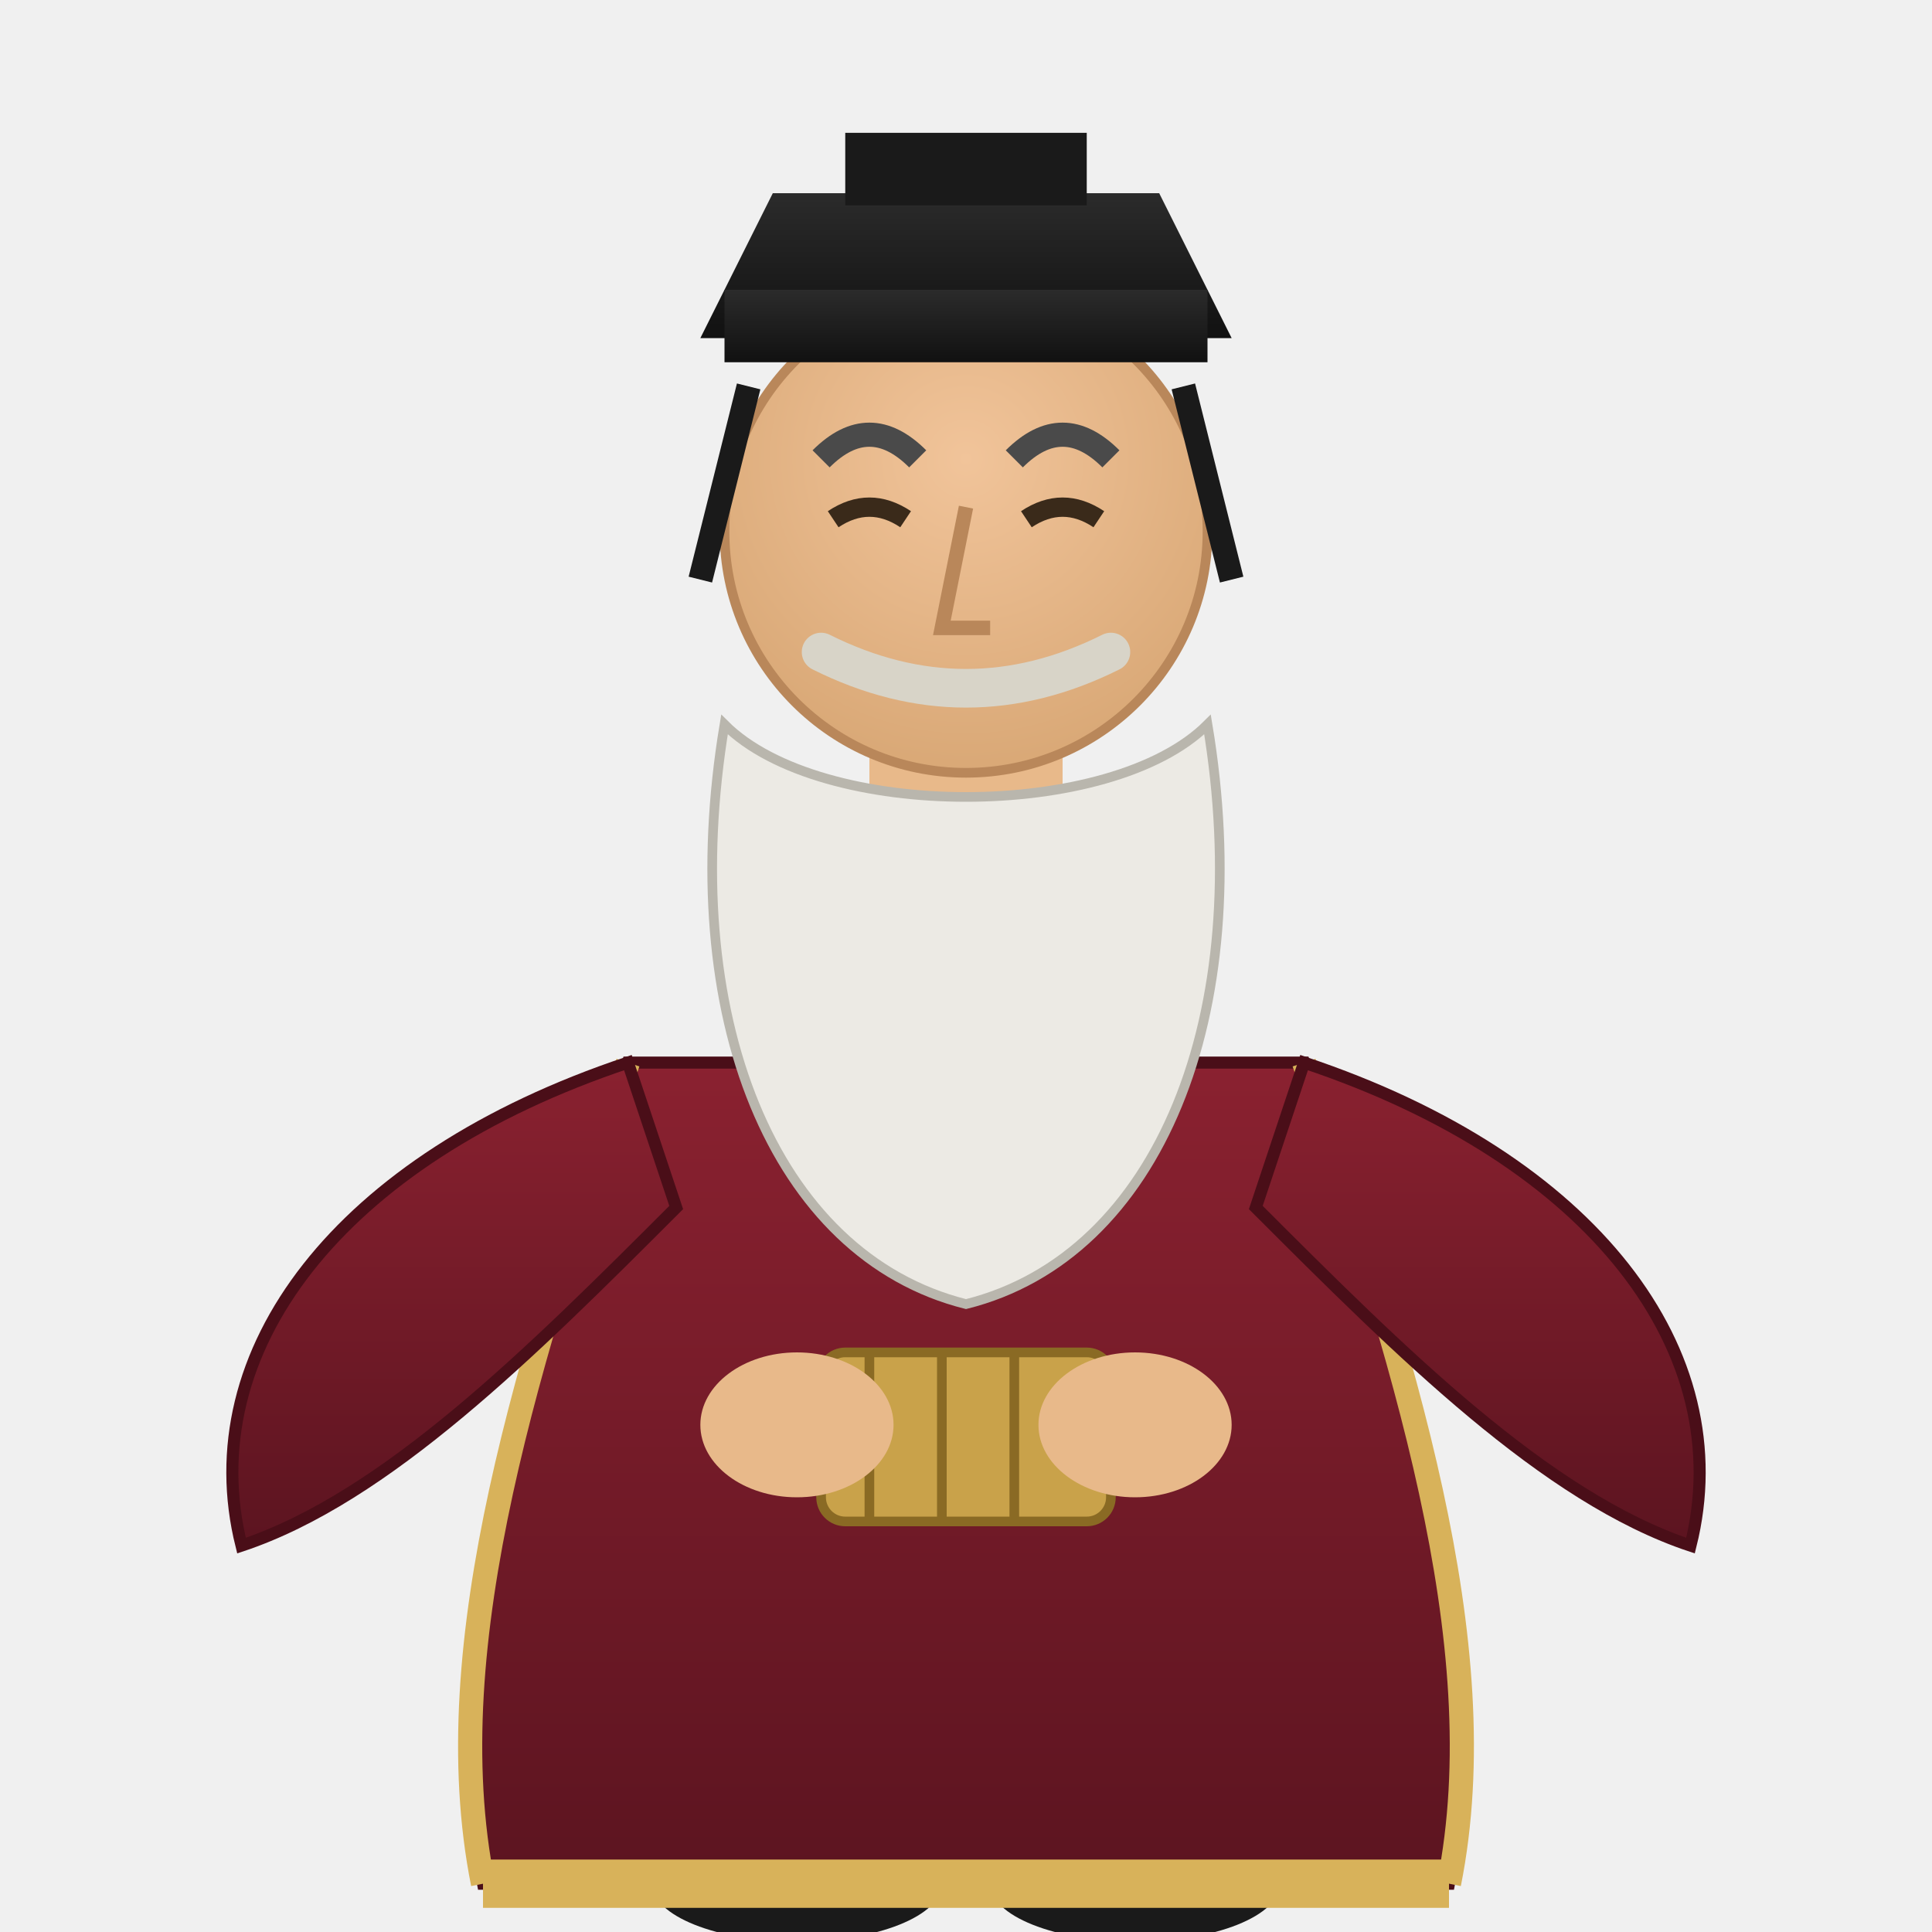
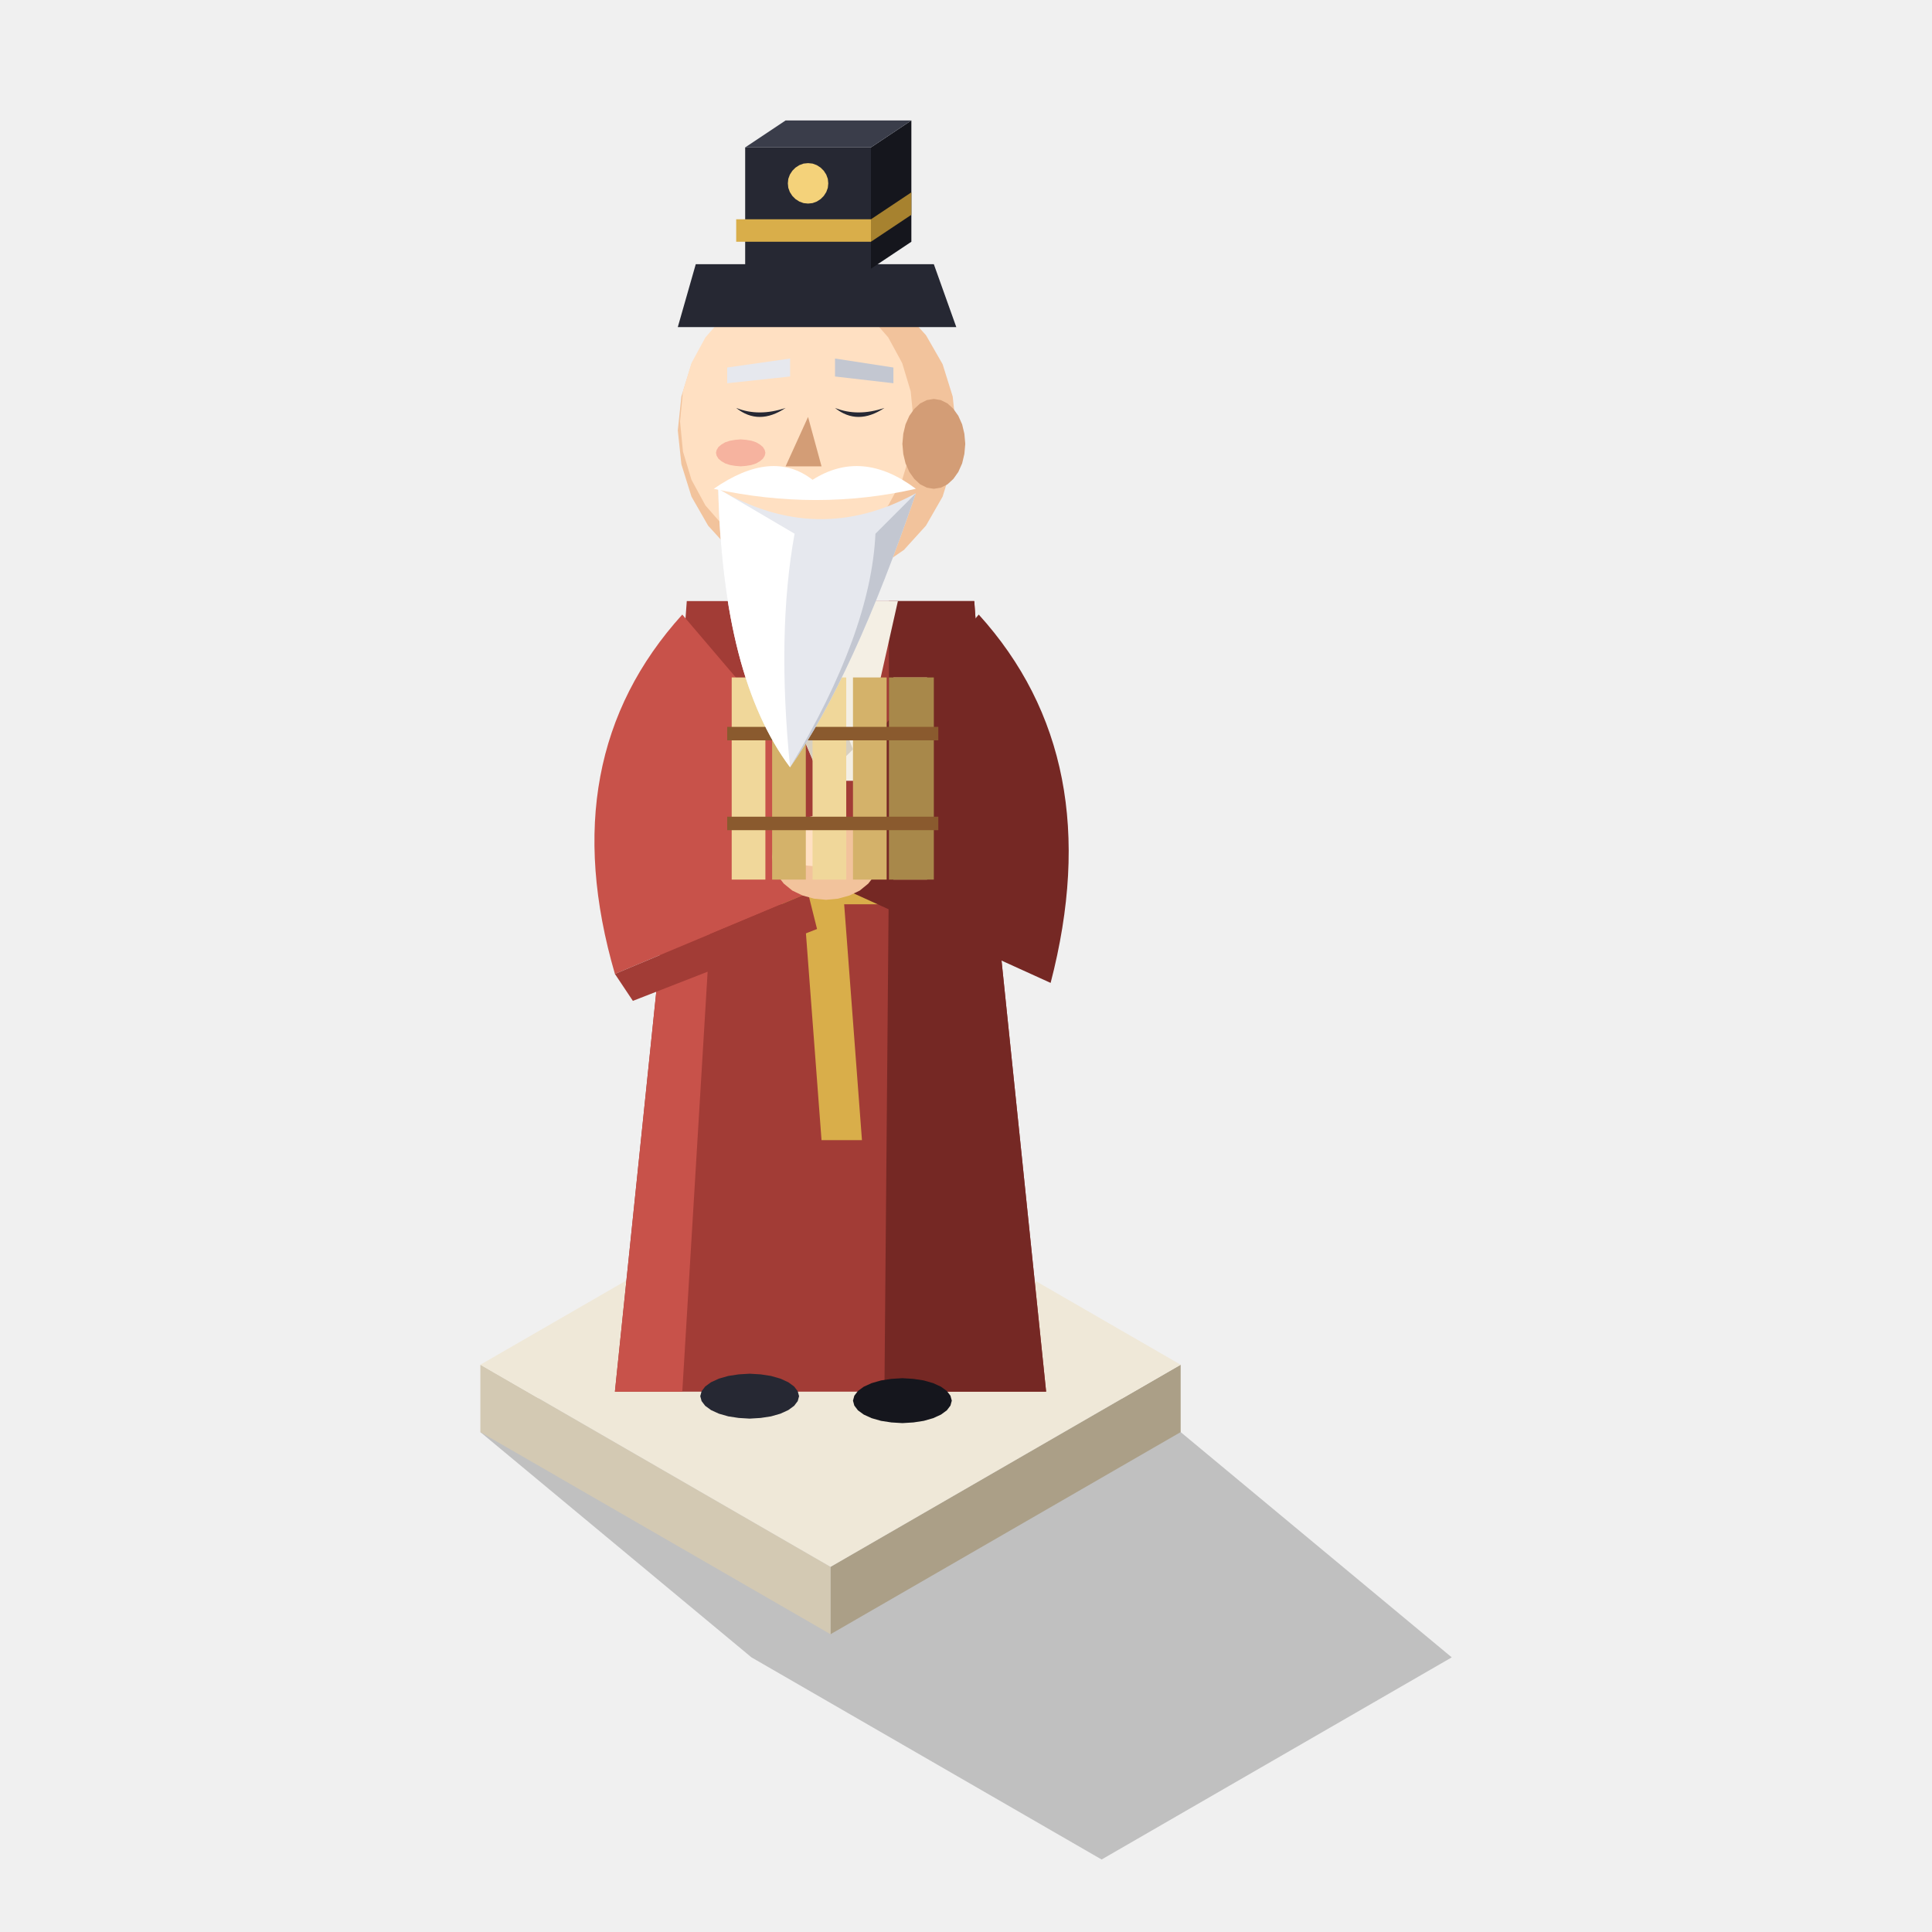
<svg xmlns="http://www.w3.org/2000/svg" viewBox="0 0 80 80">
-   <defs>
-     <linearGradient id="cfRobe" x1="0" y1="0" x2="0" y2="1">
-       <stop offset="0" stop-color="#8a2130" />
-       <stop offset="1" stop-color="#5c1420" />
-     </linearGradient>
-     <linearGradient id="cfHat" x1="0" y1="0" x2="0" y2="1">
-       <stop offset="0" stop-color="#2b2b2b" />
-       <stop offset="1" stop-color="#111111" />
-     </linearGradient>
-     <radialGradient id="cfFace" cx="0.5" cy="0.35" r="0.65">
-       <stop offset="0" stop-color="#f1c49a" />
-       <stop offset="1" stop-color="#d9a876" />
-     </radialGradient>
-   </defs>
-   <ellipse cx="33" cy="78" rx="6" ry="2.4" fill="#1a1a1a" />
-   <ellipse cx="47" cy="78" rx="6" ry="2.4" fill="#1a1a1a" />
-   <path d="M26 44 C22 56 18 68 20 78 L60 78 C62 68 58 56 54 44 Z" fill="url(#cfRobe)" stroke="#4a0e18" stroke-width="0.5" />
-   <path d="M20 78 L60 78" stroke="#d8b25a" stroke-width="2" />
-   <path d="M26 44 C22 56 18 68 20 78" fill="none" stroke="#d8b25a" stroke-width="1" />
-   <path d="M54 44 C58 56 62 68 60 78" fill="none" stroke="#d8b25a" stroke-width="1" />
-   <path d="M26 44 C14 48 8 56 10 64 C16 62 22 56 28 50 Z" fill="url(#cfRobe)" stroke="#4a0e18" stroke-width="0.5" />
-   <path d="M54 44 C66 48 72 56 70 64 C64 62 58 56 52 50 Z" fill="url(#cfRobe)" stroke="#4a0e18" stroke-width="0.5" />
-   <rect x="34" y="56" width="12" height="7" rx="1" fill="#c9a24a" stroke="#8a6a24" stroke-width="0.4" />
-   <line x1="36" y1="56" x2="36" y2="63" stroke="#8a6a24" stroke-width="0.4" />
-   <line x1="39" y1="56" x2="39" y2="63" stroke="#8a6a24" stroke-width="0.4" />
-   <line x1="42" y1="56" x2="42" y2="63" stroke="#8a6a24" stroke-width="0.4" />
-   <ellipse cx="33" cy="59" rx="4" ry="3" fill="#e8b98a" />
-   <ellipse cx="47" cy="59" rx="4" ry="3" fill="#e8b98a" />
-   <rect x="36" y="30" width="8" height="8" fill="#e8b98a" />
-   <path id="cfBeard" d="M30 30 C28 42 32 52 40 54 C48 52 52 42 50 30 C46 34 34 34 30 30 Z" fill="#eceae4" stroke="#b9b6ad" stroke-width="0.4">
-     <animateTransform attributeName="transform" type="rotate" values="-1.5 40 30; 1.5 40 30; -1.5 40 30" dur="4s" repeatCount="indefinite" />
-   </path>
-   <circle cx="40" cy="22" r="10" fill="url(#cfFace)" stroke="#b9875a" stroke-width="0.4" />
-   <path d="M34 19 Q36 17 38 19" stroke="#4a4a4a" stroke-width="1" fill="none" />
-   <path d="M42 19 Q44 17 46 19" stroke="#4a4a4a" stroke-width="1" fill="none" />
-   <path d="M34.5 21.5 Q36 20.5 37.5 21.5" stroke="#3a2a1a" stroke-width="0.8" fill="none" />
-   <path d="M42.5 21.5 Q44 20.5 45.5 21.5" stroke="#3a2a1a" stroke-width="0.8" fill="none" />
-   <path d="M40 21 L39 26 L41 26" stroke="#b9875a" stroke-width="0.6" fill="none" />
-   <path d="M34 27 Q40 30 46 27" stroke="#d8d4c8" stroke-width="1.6" fill="none" stroke-linecap="round" />
-   <path d="M29 14 L51 14 L48 8 L32 8 Z" fill="url(#cfHat)" />
-   <rect x="30" y="12" width="20" height="3" fill="url(#cfHat)" />
-   <rect x="35" y="5.5" width="10" height="3" fill="#1a1a1a" />
-   <path d="M31 16 L29 24" stroke="#1a1a1a" stroke-width="1" />
-   <path d="M49 16 L51 24" stroke="#1a1a1a" stroke-width="1" />
+   <g transform="translate(34.39 59.3) scale(0.93)">
+     <path d="M-15.59 0L0 -9L15.59 0L27.66 10.03L12.07 19.03L-3.52 10.03Z" fill="#000000" opacity="0.2" />
+     <path d="M15.59 0L0 9L0 6L15.59 -3Z" fill="#ab9f87" />
+     <path d="M-15.59 0L0 9L0 6L-15.59 -3Z" fill="#d3c9b3" />
+     <path d="M0 -12L15.59 -3L0 6L-15.59 -3Z" fill="#efe8d8" />
+     <path d="M-9.6 -1.8L9.6 -1.8L7.2 -25L-7.2 -25Z" fill="#a23c36" />
+     <path d="M2.4 -1.8L9.6 -1.8L7.2 -25L2.6 -25Z" fill="#752824" />
+     <path d="M-9.6 -1.8L-6.6 -1.8L-5.2 -25L-7.2 -25Z" fill="#c8524a" />
+     <path d="M-1.4 -1.6L-1.46 -1.38L-1.62 -1.17L-1.88 -0.98L-2.23 -0.82L-2.65 -0.7L-3.11 -0.63L-3.6 -0.6L-4.09 -0.63L-4.55 -0.7L-4.97 -0.82L-5.32 -0.98L-5.58 -1.17L-5.74 -1.38L-5.8 -1.6L-5.74 -1.82L-5.58 -2.03L-5.32 -2.22L-4.97 -2.38L-4.55 -2.5L-4.09 -2.57L-3.6 -2.6L-3.11 -2.57L-2.65 -2.5L-2.23 -2.38L-1.88 -2.22L-1.62 -2.03L-1.46 -1.82Z" fill="#262833" />
+     <path d="M5.4 -1.4L5.34 -1.18L5.18 -0.97L4.92 -0.78L4.57 -0.62L4.15 -0.5L3.69 -0.43L3.2 -0.4L2.71 -0.43L2.25 -0.5L1.83 -0.62L1.48 -0.78L1.22 -0.97L1.06 -1.18L1 -1.4L1.06 -1.62L1.22 -1.83L1.48 -2.02L1.83 -2.18L2.25 -2.3L2.71 -2.37L3.2 -2.4L3.69 -2.37L4.15 -2.3L4.57 -2.18L4.92 -2.02L5.18 -1.83L5.34 -1.62Z" fill="#15161d" />
+     <path d="M-7.4 -23.5L7.4 -23.5L7.2 -26.4L-7.2 -26.4Z" fill="#d9ae4a" />
+     <path d="M2.6 -23.5L7.4 -23.5L7.2 -26.4L2.6 -26.4Z" fill="#a7822f" />
+     <path d="M-1.2 -23.6L0.6 -23.6L1.4 -13L-0.4 -13Z" fill="#d9ae4a" />
+     <path d="M-7.2 -26L7.2 -26L6.4 -37L-6.4 -37Z" fill="#a23c36" />
+     <path d="M2.6 -26L7.2 -26L6.4 -37L2.6 -37Z" fill="#752824" />
+     <path d="M-3.8 -37L3 -37L1.2 -29L-0.4 -29Z" fill="#f4efe4" />
+     <path d="M-3.8 -37L-1.6 -37L1 -30.4L-0.4 -29Z" fill="#d8d0c0" />
+     <path d="M-6.6 -36.4Q-12.4 -30 -9.6 -20.4L-1 -24L-2 -31Z" fill="#c8524a" />
+     <path d="M6.6 -36.4Q12.4 -30 9.8 -20L1 -24L2 -31Z" fill="#752824" />
+     <path d="M-9.6 -20.4L-1 -24L-0.6 -22.4L-8.8 -19.2Z" fill="#a23c36" />
+     <path d="M2.2 -25.6L2.14 -25.18L1.96 -24.78L1.68 -24.42L1.3 -24.11L0.84 -23.89L0.33 -23.75L-0.2 -23.7L-0.73 -23.75L-1.24 -23.89L-1.7 -24.11L-2.08 -24.42L-2.36 -24.78L-2.54 -25.18L-2.6 -25.6L-2.54 -26.02L-2.36 -26.42L-2.08 -26.78L-1.7 -27.09L-1.24 -27.31L-0.73 -27.45L-0.2 -27.5L0.33 -27.45L0.84 -27.31L1.3 -27.09L1.68 -26.78L1.96 -26.42L2.14 -26.02Z" fill="#f2c39c" />
+     <path d="M0.5 -26.2L0.47 -25.98L0.37 -25.77L0.22 -25.58L0.01 -25.42L-0.24 -25.3L-0.51 -25.23L-0.8 -25.2L-1.09 -25.23L-1.36 -25.3L-1.61 -25.42L-1.82 -25.58L-1.97 -25.77L-2.07 -25.98L-2.1 -26.2L-2.07 -26.42L-1.97 -26.63L-1.82 -26.82L-1.61 -26.98L-1.36 -27.1L-1.09 -27.17L-0.8 -27.2L-0.51 -27.17L-0.24 -27.1L0.01 -26.98L0.22 -26.82L0.37 -26.63L0.47 -26.42Z" fill="#ffe0c2" />
+     <path d="M-4.4 -33.6L-2.9 -33.6L-2.9 -24.6L-4.4 -24.6Z" fill="#f0d79a" />
+     <path d="M-2.6 -33.6L-1.1 -33.6L-1.1 -24.6L-2.6 -24.6Z" fill="#d4b26a" />
+     <path d="M-0.8 -33.6L0.7 -33.6L0.7 -24.6L-0.8 -24.6Z" fill="#f0d79a" />
+     <path d="M1 -33.6L2.5 -33.6L2.5 -24.6L1 -24.6Z" fill="#d4b26a" />
+     <path d="M2.8 -33.6L4.3 -33.6L4.3 -24.6L2.8 -24.6Z" fill="#f0d79a" />
+     <path d="M2.6 -33.6L4.6 -33.6L4.6 -24.6L2.6 -24.6Z" fill="#a8884a" />
+     <path d="M-4.6 -31.4L4.8 -31.4L4.8 -30.8L-4.6 -30.8Z" fill="#8a5a2e" />
+     <path d="M-4.6 -27.4L4.8 -27.4L4.8 -26.8L-4.6 -26.8Z" fill="#8a5a2e" />
+     <path d="M-2.4 -38.6L1.4 -38.6L1.4 -36.6L-2.4 -36.6Z" fill="#d39d76" />
+     <path d="M5.6 -44.6L5.44 -43.09L4.99 -41.65L4.25 -40.36L3.27 -39.28L2.09 -38.47L0.78 -37.97L-0.6 -37.8L-1.98 -37.97L-3.29 -38.47L-4.47 -39.28L-5.45 -40.36L-6.19 -41.65L-6.64 -43.09L-6.8 -44.6L-6.64 -46.11L-6.19 -47.55L-5.45 -48.84L-4.47 -49.92L-3.29 -50.73L-1.98 -51.23L-0.6 -51.4L0.78 -51.23L2.09 -50.73L3.27 -49.92L4.25 -48.84L4.99 -47.55L5.44 -46.11Z" fill="#f2c39c" />
+     <path d="M3.7 -45L3.57 -43.66L3.19 -42.4L2.57 -41.26L1.74 -40.31L0.76 -39.59L-0.34 -39.15L-1.5 -39L-2.66 -39.15L-3.76 -39.59L-4.74 -40.31L-5.57 -41.26L-6.19 -42.4L-6.57 -43.66L-6.7 -45L-6.57 -46.34L-6.19 -47.6L-5.57 -48.74L-4.74 -49.69L-3.76 -50.41L-2.66 -50.85L-1.5 -51L-0.34 -50.85L0.76 -50.41L1.74 -49.69L2.57 -48.74L3.19 -47.6L3.57 -46.34Z" fill="#ffe0c2" />
+     <path d="M6 -44L5.96 -43.55L5.86 -43.13L5.69 -42.75L5.47 -42.44L5.21 -42.2L4.91 -42.05L4.6 -42L4.29 -42.05L3.99 -42.2L3.73 -42.44L3.51 -42.75L3.34 -43.13L3.24 -43.55L3.2 -44L3.24 -44.45L3.34 -44.87L3.51 -45.25L3.73 -45.56L3.99 -45.8L4.29 -45.95L4.6 -46L4.91 -45.95L5.21 -45.8L5.47 -45.56L5.69 -45.25L5.86 -44.87L5.96 -44.45Z" fill="#d39d76" />
+     <path d="M-5 -42Q-4.8 -33.6 -1.8 -29.6Q1 -33.6 3.8 -41.8Q-0.6 -39.4 -5 -42Z" fill="#e6e8ee" />
+     <path d="M-5 -42Q-4.8 -33.6 -1.8 -29.6Q-2.4 -35.6 -1.6 -40Z" fill="#ffffff" />
+     <path d="M3.8 -41.8Q1 -33.6 -1.8 -29.6Q1.8 -35.6 2 -40Z" fill="#c3c7d1" />
+     <path d="M-5.2 -42Q-2.6 -43.8 -0.8 -42.4Q1.4 -43.8 3.8 -42Q-0.6 -41 -5.2 -42Z" fill="#ffffff" />
+     <path d="M-4.2 -45.6Q-3.2 -44.8 -2 -45.6Q-3.2 -45.2 -4.2 -45.6Z" fill="#262833" />
+     <path d="M0.2 -45.6Q1.2 -44.8 2.4 -45.6Q1.2 -45.2 0.2 -45.6Z" fill="#262833" />
+     <path d="M-4.6 -47.4L-1.8 -47.8L-1.8 -47L-4.6 -46.7Z" fill="#e6e8ee" />
+     <path d="M0.2 -47.8L2.8 -47.4L2.8 -46.7L0.2 -47Z" fill="#c3c7d1" />
+     <path d="M-1 -45.2L-2 -43L-0.4 -43Z" fill="#d39d76" />
+     <path d="M-2.9 -43.6L-2.93 -43.47L-3.01 -43.34L-3.14 -43.23L-3.31 -43.13L-3.52 -43.06L-3.76 -43.02L-4 -43L-4.24 -43.02L-4.48 -43.06L-4.69 -43.13L-4.86 -43.23L-4.99 -43.34L-5.07 -43.47L-5.1 -43.6L-5.07 -43.73L-4.99 -43.86L-4.86 -43.97L-4.69 -44.07L-4.48 -44.14L-4.24 -44.18L-4 -44.2L-3.76 -44.18L-3.52 -44.14L-3.31 -44.07L-3.14 -43.97L-3.01 -43.86L-2.93 -43.73Z" fill="#f2a090" opacity="0.7" />
+     <path d="M-6.8 -49.2L5.6 -49.2L4.6 -52L-6 -52Z" fill="#262833" />
+     <path d="M-3.8 -51.8L1.8 -51.8L1.8 -57.2L-3.8 -57.2Z" fill="#262833" />
+     <path d="M1.8 -51.8L3.6 -53L3.6 -58.4L1.8 -57.2Z" fill="#15161d" />
+     <path d="M-3.8 -57.2L1.8 -57.2L3.6 -58.4L-2 -58.4Z" fill="#3a3d4a" />
+     <path d="M-4.2 -53L1.8 -53L1.8 -54L-4.2 -54Z" fill="#d9ae4a" />
+     <path d="M1.8 -53L3.6 -54.2L3.6 -55.2L1.8 -54Z" fill="#a7822f" />
+     <path d="M-0.1 -55.6L-0.12 -55.4L-0.19 -55.21L-0.3 -55.04L-0.44 -54.9L-0.61 -54.79L-0.8 -54.72L-1 -54.7L-1.2 -54.72L-1.39 -54.79L-1.56 -54.9L-1.7 -55.04L-1.81 -55.21L-1.88 -55.4L-1.9 -55.6L-1.88 -55.8L-1.81 -55.99L-1.7 -56.16L-1.56 -56.3L-1.39 -56.41L-1.2 -56.48L-1 -56.5L-0.8 -56.48L-0.61 -56.41L-0.44 -56.3L-0.3 -56.16L-0.19 -55.99L-0.12 -55.8Z" fill="#f4d27a" />
+   </g>
</svg>
